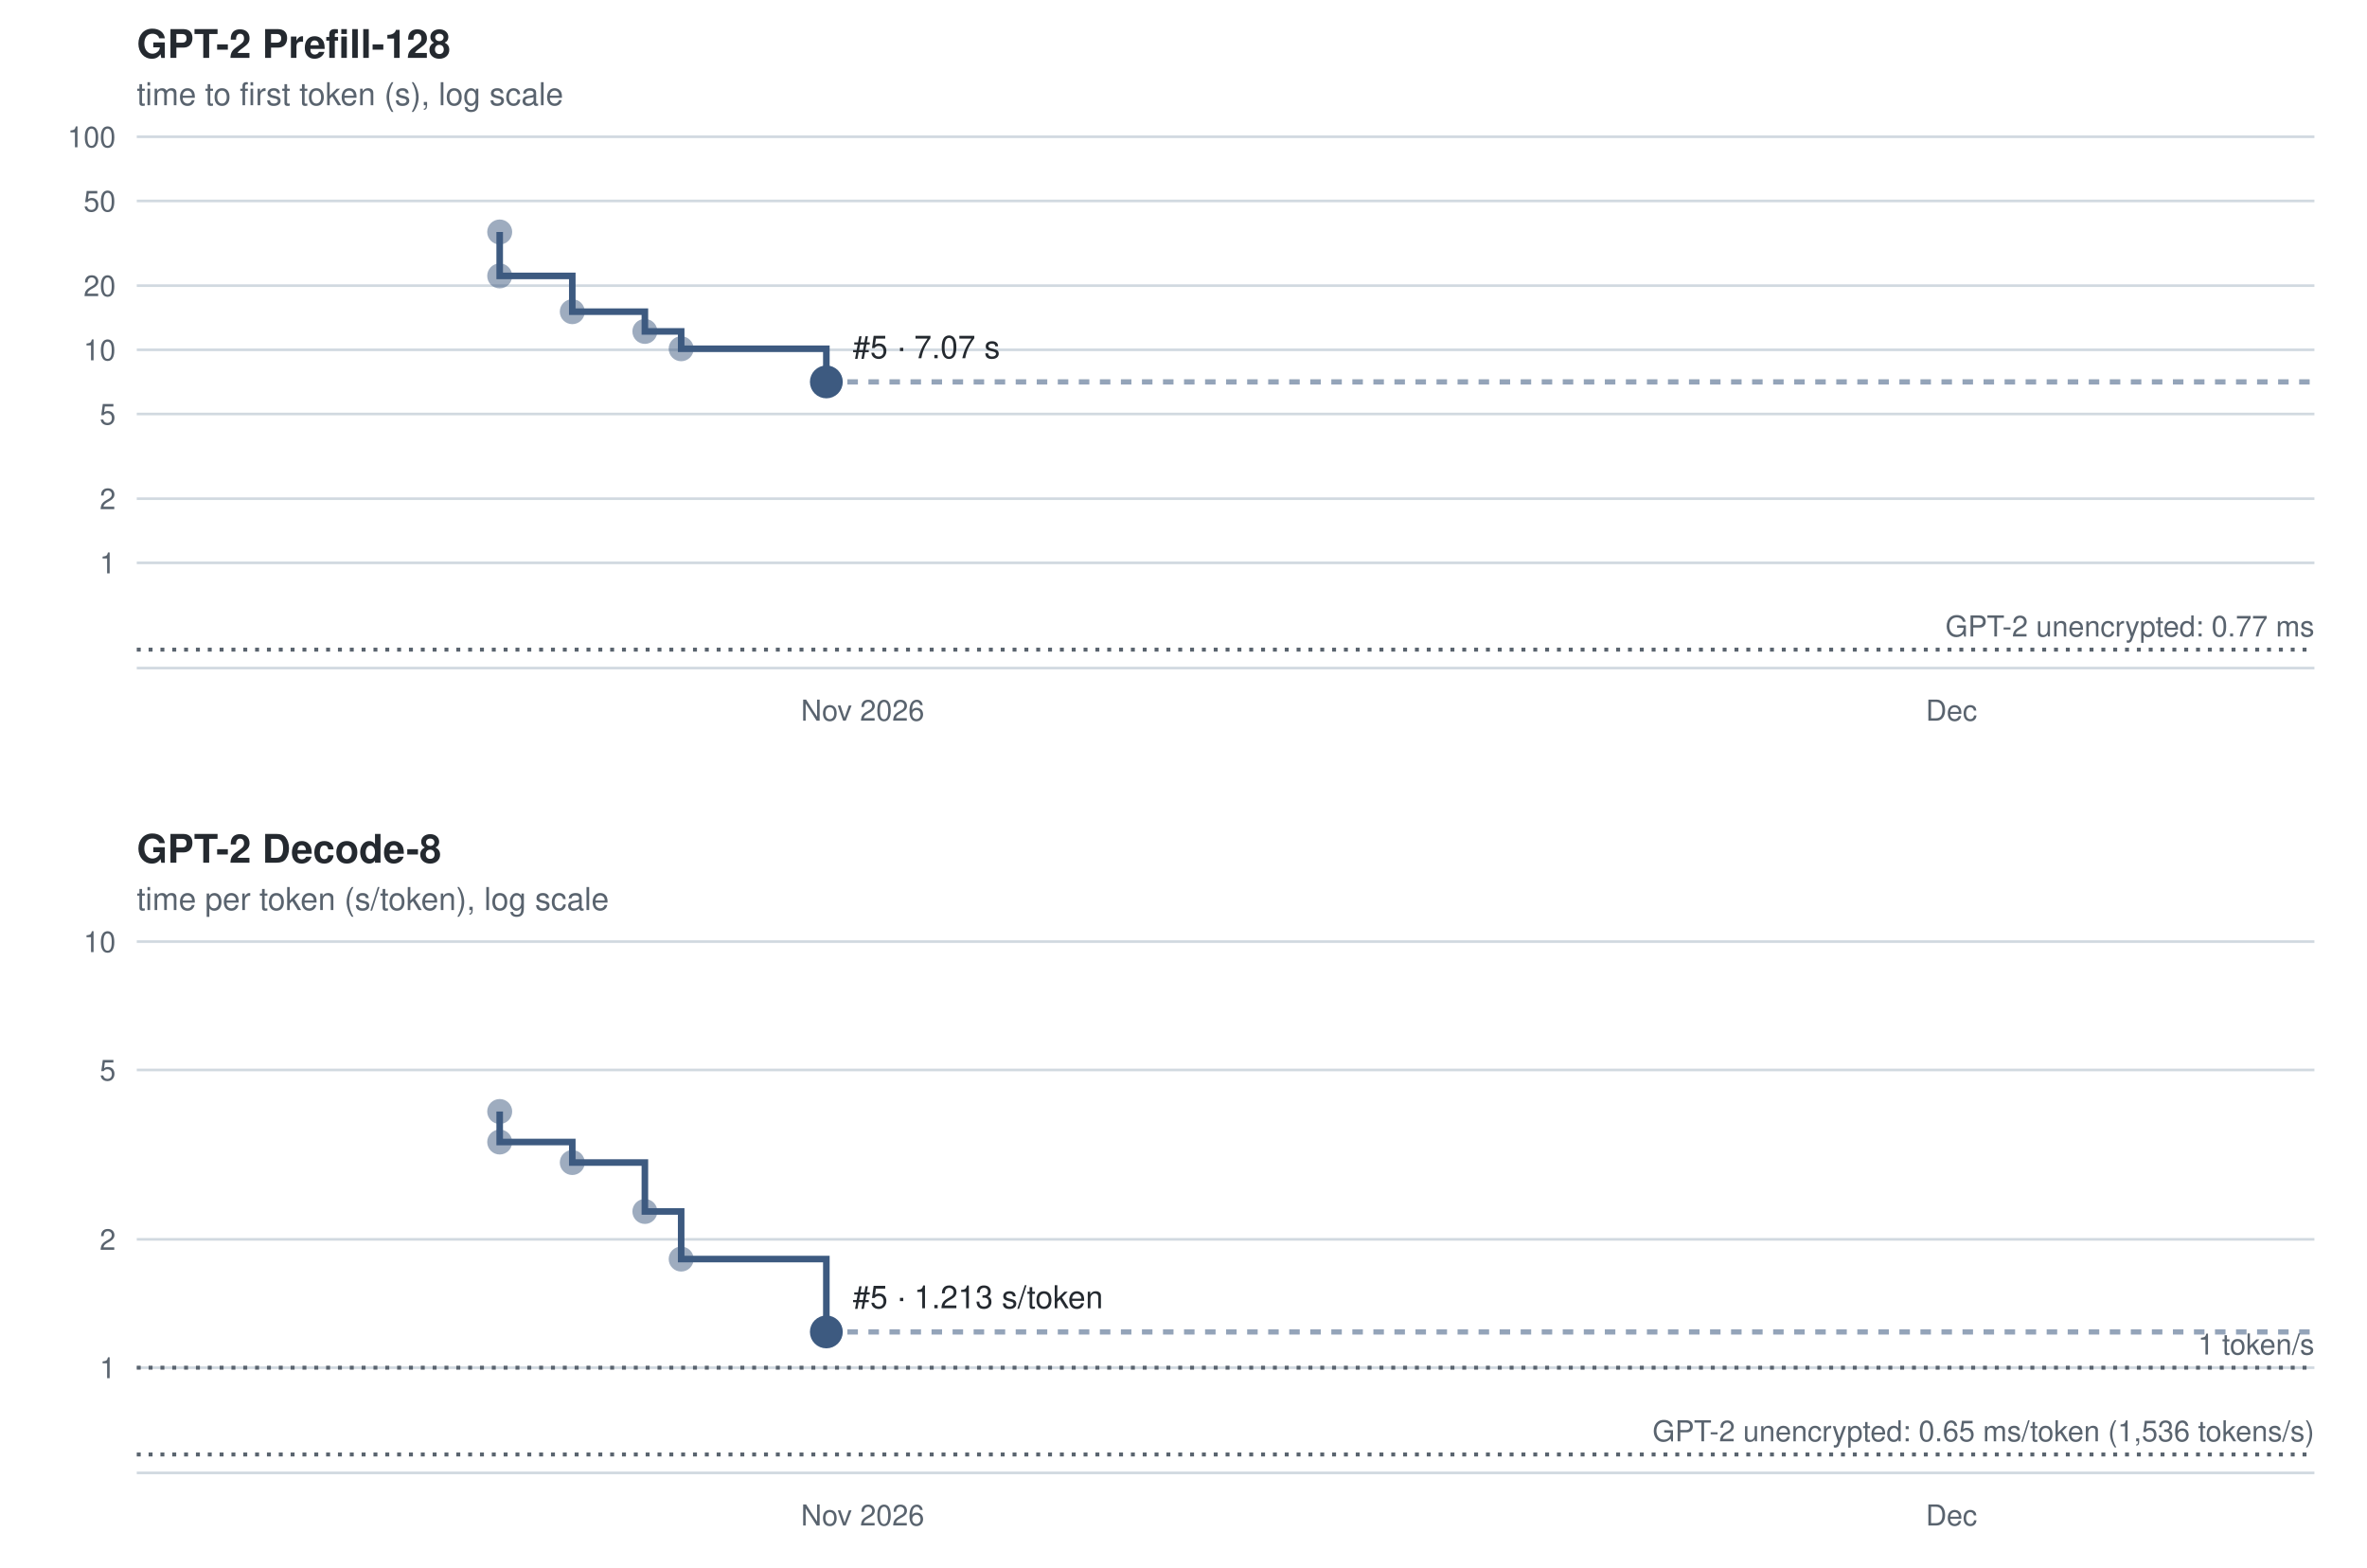
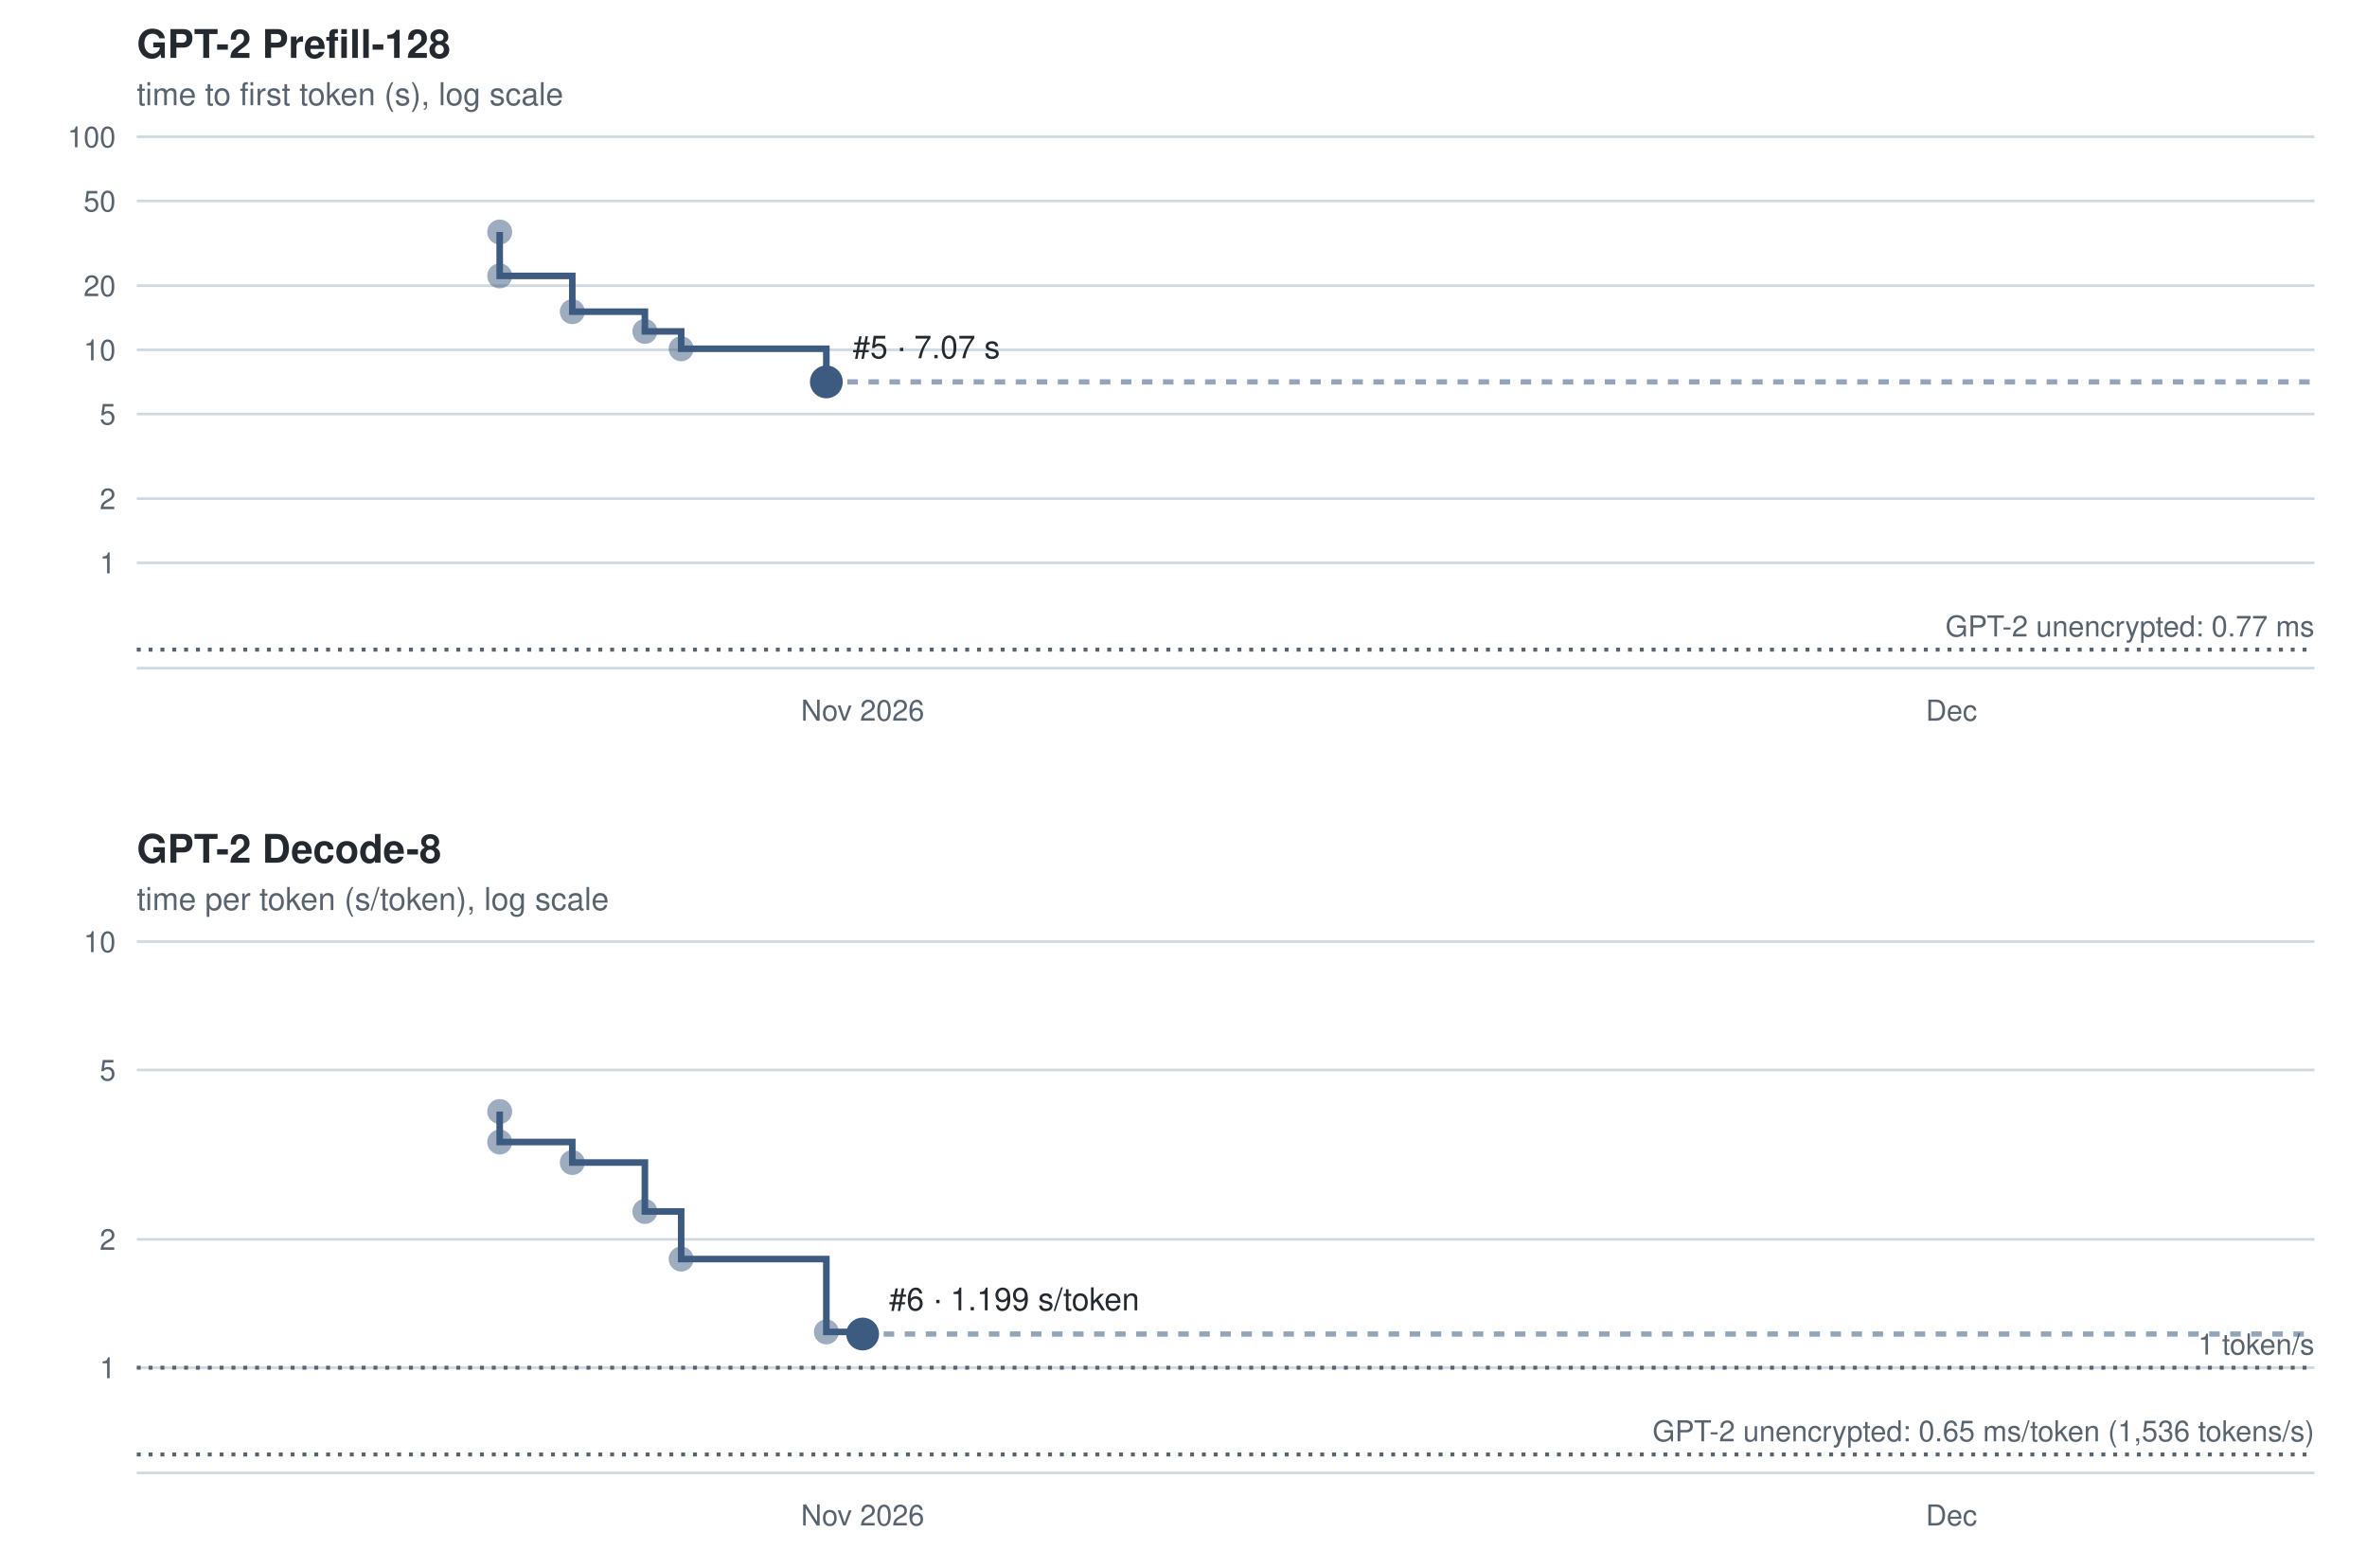
<svg xmlns="http://www.w3.org/2000/svg" viewBox="0 0 900 596" width="900" height="596" font-family="-apple-system,BlinkMacSystemFont,'Segoe UI',Helvetica,Arial,sans-serif" role="img" aria-label="Record progression of both tracks">
  <text fill="#24292f" x="52" y="22" font-size="15" font-weight="600">GPT-2 Prefill-128</text>
  <text fill="#59636e" x="52" y="40" font-size="12">time to first token (s), log scale</text>
  <line stroke="#d1d9e0" stroke-width="1" x1="52" x2="880" y1="214.0" y2="214.0" />
  <text fill="#59636e" x="44" y="218.0" font-size="11" text-anchor="end">1</text>
  <line stroke="#d1d9e0" stroke-width="1" x1="52" x2="880" y1="189.6" y2="189.6" />
  <text fill="#59636e" x="44" y="193.6" font-size="11" text-anchor="end">2</text>
  <line stroke="#d1d9e0" stroke-width="1" x1="52" x2="880" y1="157.4" y2="157.4" />
  <text fill="#59636e" x="44" y="161.4" font-size="11" text-anchor="end">5</text>
  <line stroke="#d1d9e0" stroke-width="1" x1="52" x2="880" y1="133.0" y2="133.0" />
  <text fill="#59636e" x="44" y="137.0" font-size="11" text-anchor="end">10</text>
  <line stroke="#d1d9e0" stroke-width="1" x1="52" x2="880" y1="108.6" y2="108.6" />
  <text fill="#59636e" x="44" y="112.6" font-size="11" text-anchor="end">20</text>
  <line stroke="#d1d9e0" stroke-width="1" x1="52" x2="880" y1="76.4" y2="76.4" />
  <text fill="#59636e" x="44" y="80.4" font-size="11" text-anchor="end">50</text>
  <line stroke="#d1d9e0" stroke-width="1" x1="52" x2="880" y1="52.0" y2="52.0" />
  <text fill="#59636e" x="44" y="56.0" font-size="11" text-anchor="end">100</text>
  <text fill="#59636e" x="328.0" y="274" font-size="11" text-anchor="middle">Nov 2026</text>
  <text fill="#59636e" x="742.0" y="274" font-size="11" text-anchor="middle">Dec</text>
  <line stroke="#d1d9e0" stroke-width="1" x1="52" x2="880" y1="254" y2="254" />
  <line stroke="#59636e" stroke-width="1.5" stroke-dasharray="1.5 3" x1="52" x2="880" y1="247.0" y2="247.0" />
  <text fill="#59636e" x="880" y="242.0" font-size="11" text-anchor="end">GPT-2 unencrypted: 0.77 ms</text>
  <path fill="none" stroke="#3d5a80" stroke-width="2.5" d="M190.0,88.2H190.0V104.9H217.6V118.5H245.2V126.0H259.0V132.6H314.2V145.2" />
  <path fill="none" stroke="#3d5a80" stroke-width="2" stroke-dasharray="4 4" opacity="0.55" d="M314.2,145.2H880" />
  <circle fill="#3d5a80" stroke="#3d5a80" stroke-width="2.5" cx="190.0" cy="88.2" r="3.5" opacity="0.5" tabindex="0" data-tip="{&quot;title&quot;: &quot;#0 Perseus (FIDESlib)&quot;, &quot;value&quot;: &quot;35.78 s&quot;, &quot;date&quot;: &quot;2026-10-22&quot;, &quot;by&quot;: &quot;@alexzilligmm, @Davide-F5-Marincione&quot;}" />
  <circle fill="#3d5a80" stroke="#3d5a80" stroke-width="2.5" cx="190.0" cy="104.9" r="3.5" opacity="0.5" tabindex="0" data-tip="{&quot;title&quot;: &quot;#1 Perseus on perseus-core&quot;, &quot;value&quot;: &quot;22.22 s&quot;, &quot;date&quot;: &quot;2026-10-22&quot;, &quot;by&quot;: &quot;@alexzilligmm, @Davide-F5-Marincione&quot;}" />
  <circle fill="#3d5a80" stroke="#3d5a80" stroke-width="2.5" cx="217.6" cy="118.5" r="3.5" opacity="0.5" tabindex="0" data-tip="{&quot;title&quot;: &quot;#2 PackedPrefill&quot;, &quot;value&quot;: &quot;15.11 s&quot;, &quot;date&quot;: &quot;2026-10-24&quot;, &quot;by&quot;: &quot;@erodola&quot;}" />
  <circle fill="#3d5a80" stroke="#3d5a80" stroke-width="2.5" cx="245.2" cy="126.0" r="3.5" opacity="0.5" tabindex="0" data-tip="{&quot;title&quot;: &quot;#3 BabyStepPrefill&quot;, &quot;value&quot;: &quot;12.2 s&quot;, &quot;date&quot;: &quot;2026-10-26&quot;, &quot;by&quot;: &quot;@erodola&quot;}" />
  <circle fill="#3d5a80" stroke="#3d5a80" stroke-width="2.5" cx="259.0" cy="132.6" r="3.5" opacity="0.5" tabindex="0" data-tip="{&quot;title&quot;: &quot;#4 LeanChainPrefill&quot;, &quot;value&quot;: &quot;10.12 s&quot;, &quot;date&quot;: &quot;2026-10-27&quot;, &quot;by&quot;: &quot;@erodola&quot;}" />
  <circle fill="#3d5a80" stroke="#3d5a80" stroke-width="2.5" cx="314.2" cy="145.2" r="5" tabindex="0" data-tip="{&quot;title&quot;: &quot;#5 LeanKeySwitch&quot;, &quot;value&quot;: &quot;7.07 s&quot;, &quot;date&quot;: &quot;2026-10-31&quot;, &quot;by&quot;: &quot;@alexzilligmm&quot;}" />
  <text fill="#24292f" x="324.2" y="136.2" font-size="12">#5 · 7.07 s</text>
  <text fill="#24292f" x="52" y="328" font-size="15" font-weight="600">GPT-2 Decode-8</text>
  <text fill="#59636e" x="52" y="346" font-size="12">time per token (s/token), log scale</text>
  <line stroke="#d1d9e0" stroke-width="1" x1="52" x2="880" y1="520.0" y2="520.0" />
  <text fill="#59636e" x="44" y="524.0" font-size="11" text-anchor="end">1</text>
  <line stroke="#d1d9e0" stroke-width="1" x1="52" x2="880" y1="471.2" y2="471.2" />
  <text fill="#59636e" x="44" y="475.2" font-size="11" text-anchor="end">2</text>
  <line stroke="#d1d9e0" stroke-width="1" x1="52" x2="880" y1="406.8" y2="406.8" />
  <text fill="#59636e" x="44" y="410.8" font-size="11" text-anchor="end">5</text>
  <line stroke="#d1d9e0" stroke-width="1" x1="52" x2="880" y1="358.0" y2="358.0" />
  <text fill="#59636e" x="44" y="362.0" font-size="11" text-anchor="end">10</text>
  <text fill="#59636e" x="328.0" y="580" font-size="11" text-anchor="middle">Nov 2026</text>
  <text fill="#59636e" x="742.0" y="580" font-size="11" text-anchor="middle">Dec</text>
  <line stroke="#d1d9e0" stroke-width="1" x1="52" x2="880" y1="560" y2="560" />
  <line stroke="#59636e" stroke-width="1.5" stroke-dasharray="1.5 3" x1="52" x2="880" y1="520.0" y2="520.0" />
  <text fill="#59636e" x="880" y="515.0" font-size="11" text-anchor="end">1 token/s</text>
  <line stroke="#59636e" stroke-width="1.5" stroke-dasharray="1.5 3" x1="52" x2="880" y1="553.0" y2="553.0" />
  <text fill="#59636e" x="880" y="548.0" font-size="11" text-anchor="end">GPT-2 unencrypted: 0.65 ms/token (1,536 tokens/s)</text>
-   <path fill="none" stroke="#3d5a80" stroke-width="2.5" d="M190.0,422.6H190.0V434.2H217.6V442.0H245.2V460.6H259.0V478.7H314.2V506.4" />
-   <path fill="none" stroke="#3d5a80" stroke-width="2" stroke-dasharray="4 4" opacity="0.55" d="M314.2,506.4H880" />
+   <path fill="none" stroke="#3d5a80" stroke-width="2.5" d="M190.0,422.6H190.0V434.2H217.6V442.0H245.2V460.6H259.0V478.7H314.2V506.4H328.0V507.2" />
+   <path fill="none" stroke="#3d5a80" stroke-width="2" stroke-dasharray="4 4" opacity="0.55" d="M328.0,507.2H880" />
  <circle fill="#3d5a80" stroke="#3d5a80" stroke-width="2.5" cx="190.0" cy="422.6" r="3.5" opacity="0.5" tabindex="0" data-tip="{&quot;title&quot;: &quot;#0 Perseus (FIDESlib)&quot;, &quot;value&quot;: &quot;3.993 s/token&quot;, &quot;date&quot;: &quot;2026-10-22&quot;, &quot;by&quot;: &quot;@alexzilligmm, @Davide-F5-Marincione&quot;}" />
  <circle fill="#3d5a80" stroke="#3d5a80" stroke-width="2.5" cx="190.0" cy="434.2" r="3.5" opacity="0.5" tabindex="0" data-tip="{&quot;title&quot;: &quot;#1 Perseus on perseus-core&quot;, &quot;value&quot;: &quot;3.384 s/token&quot;, &quot;date&quot;: &quot;2026-10-22&quot;, &quot;by&quot;: &quot;@alexzilligmm, @Davide-F5-Marincione&quot;}" />
  <circle fill="#3d5a80" stroke="#3d5a80" stroke-width="2.5" cx="217.6" cy="442.0" r="3.5" opacity="0.5" tabindex="0" data-tip="{&quot;title&quot;: &quot;#2 FusedUnits&quot;, &quot;value&quot;: &quot;3.031 s/token&quot;, &quot;date&quot;: &quot;2026-10-24&quot;, &quot;by&quot;: &quot;@erodola&quot;}" />
  <circle fill="#3d5a80" stroke="#3d5a80" stroke-width="2.5" cx="245.2" cy="460.6" r="3.5" opacity="0.5" tabindex="0" data-tip="{&quot;title&quot;: &quot;#3 FittedDecode&quot;, &quot;value&quot;: &quot;2.325 s/token&quot;, &quot;date&quot;: &quot;2026-10-26&quot;, &quot;by&quot;: &quot;@erodola&quot;}" />
  <circle fill="#3d5a80" stroke="#3d5a80" stroke-width="2.5" cx="259.0" cy="478.7" r="3.5" opacity="0.5" tabindex="0" data-tip="{&quot;title&quot;: &quot;#4 LeanChainDecode&quot;, &quot;value&quot;: &quot;1.798 s/token&quot;, &quot;date&quot;: &quot;2026-10-27&quot;, &quot;by&quot;: &quot;@erodola&quot;}" />
-   <circle fill="#3d5a80" stroke="#3d5a80" stroke-width="2.5" cx="314.2" cy="506.4" r="5" tabindex="0" data-tip="{&quot;title&quot;: &quot;#5 LeanKeySwitch&quot;, &quot;value&quot;: &quot;1.213 s/token&quot;, &quot;date&quot;: &quot;2026-10-31&quot;, &quot;by&quot;: &quot;@alexzilligmm&quot;}" />
-   <text fill="#24292f" x="324.2" y="497.4" font-size="12">#5 · 1.213 s/token</text>
+   <circle fill="#3d5a80" stroke="#3d5a80" stroke-width="2.5" cx="314.2" cy="506.4" r="3.5" opacity="0.5" tabindex="0" data-tip="{&quot;title&quot;: &quot;#5 LeanKeySwitch&quot;, &quot;value&quot;: &quot;1.213 s/token&quot;, &quot;date&quot;: &quot;2026-10-31&quot;, &quot;by&quot;: &quot;@alexzilligmm&quot;}" />
+   <circle fill="#3d5a80" stroke="#3d5a80" stroke-width="2.5" cx="328.0" cy="507.2" r="5" tabindex="0" data-tip="{&quot;title&quot;: &quot;#6 AlternatingChain&quot;, &quot;value&quot;: &quot;1.199 s/token&quot;, &quot;date&quot;: &quot;2026-11-01&quot;, &quot;by&quot;: &quot;@erodola&quot;}" />
+   <text fill="#24292f" x="338.0" y="498.2" font-size="12">#6 · 1.199 s/token</text>
</svg>
